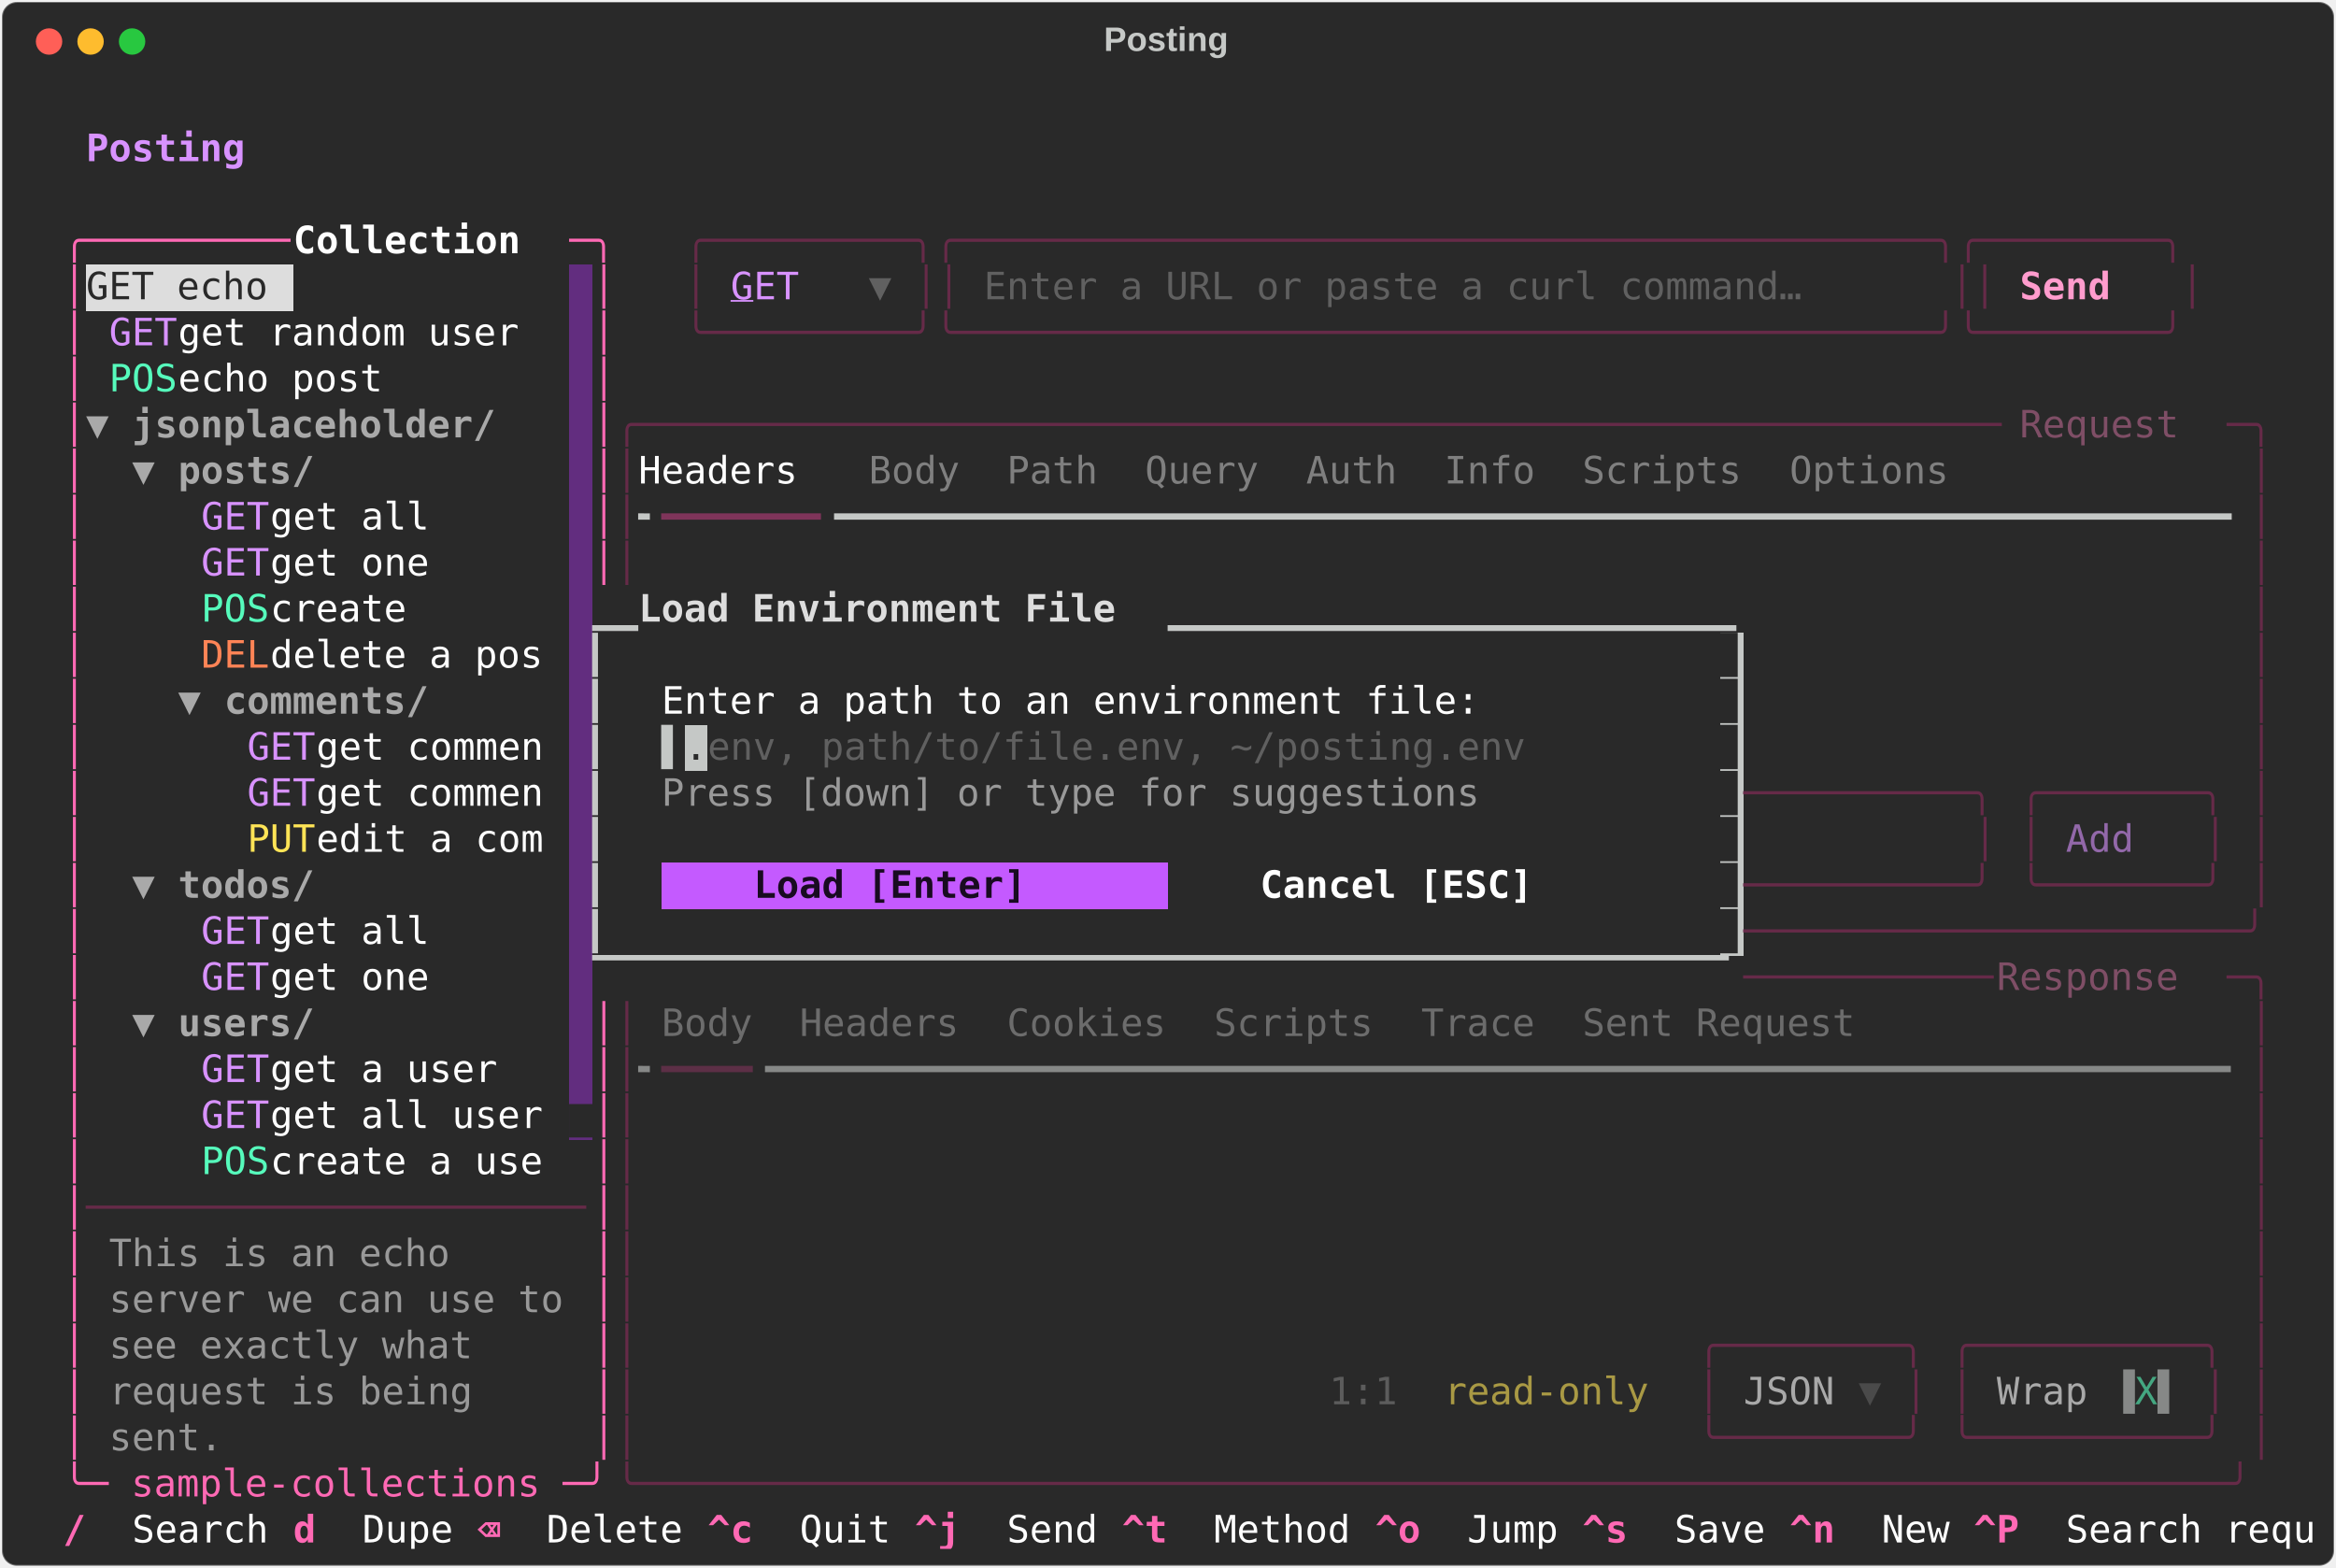
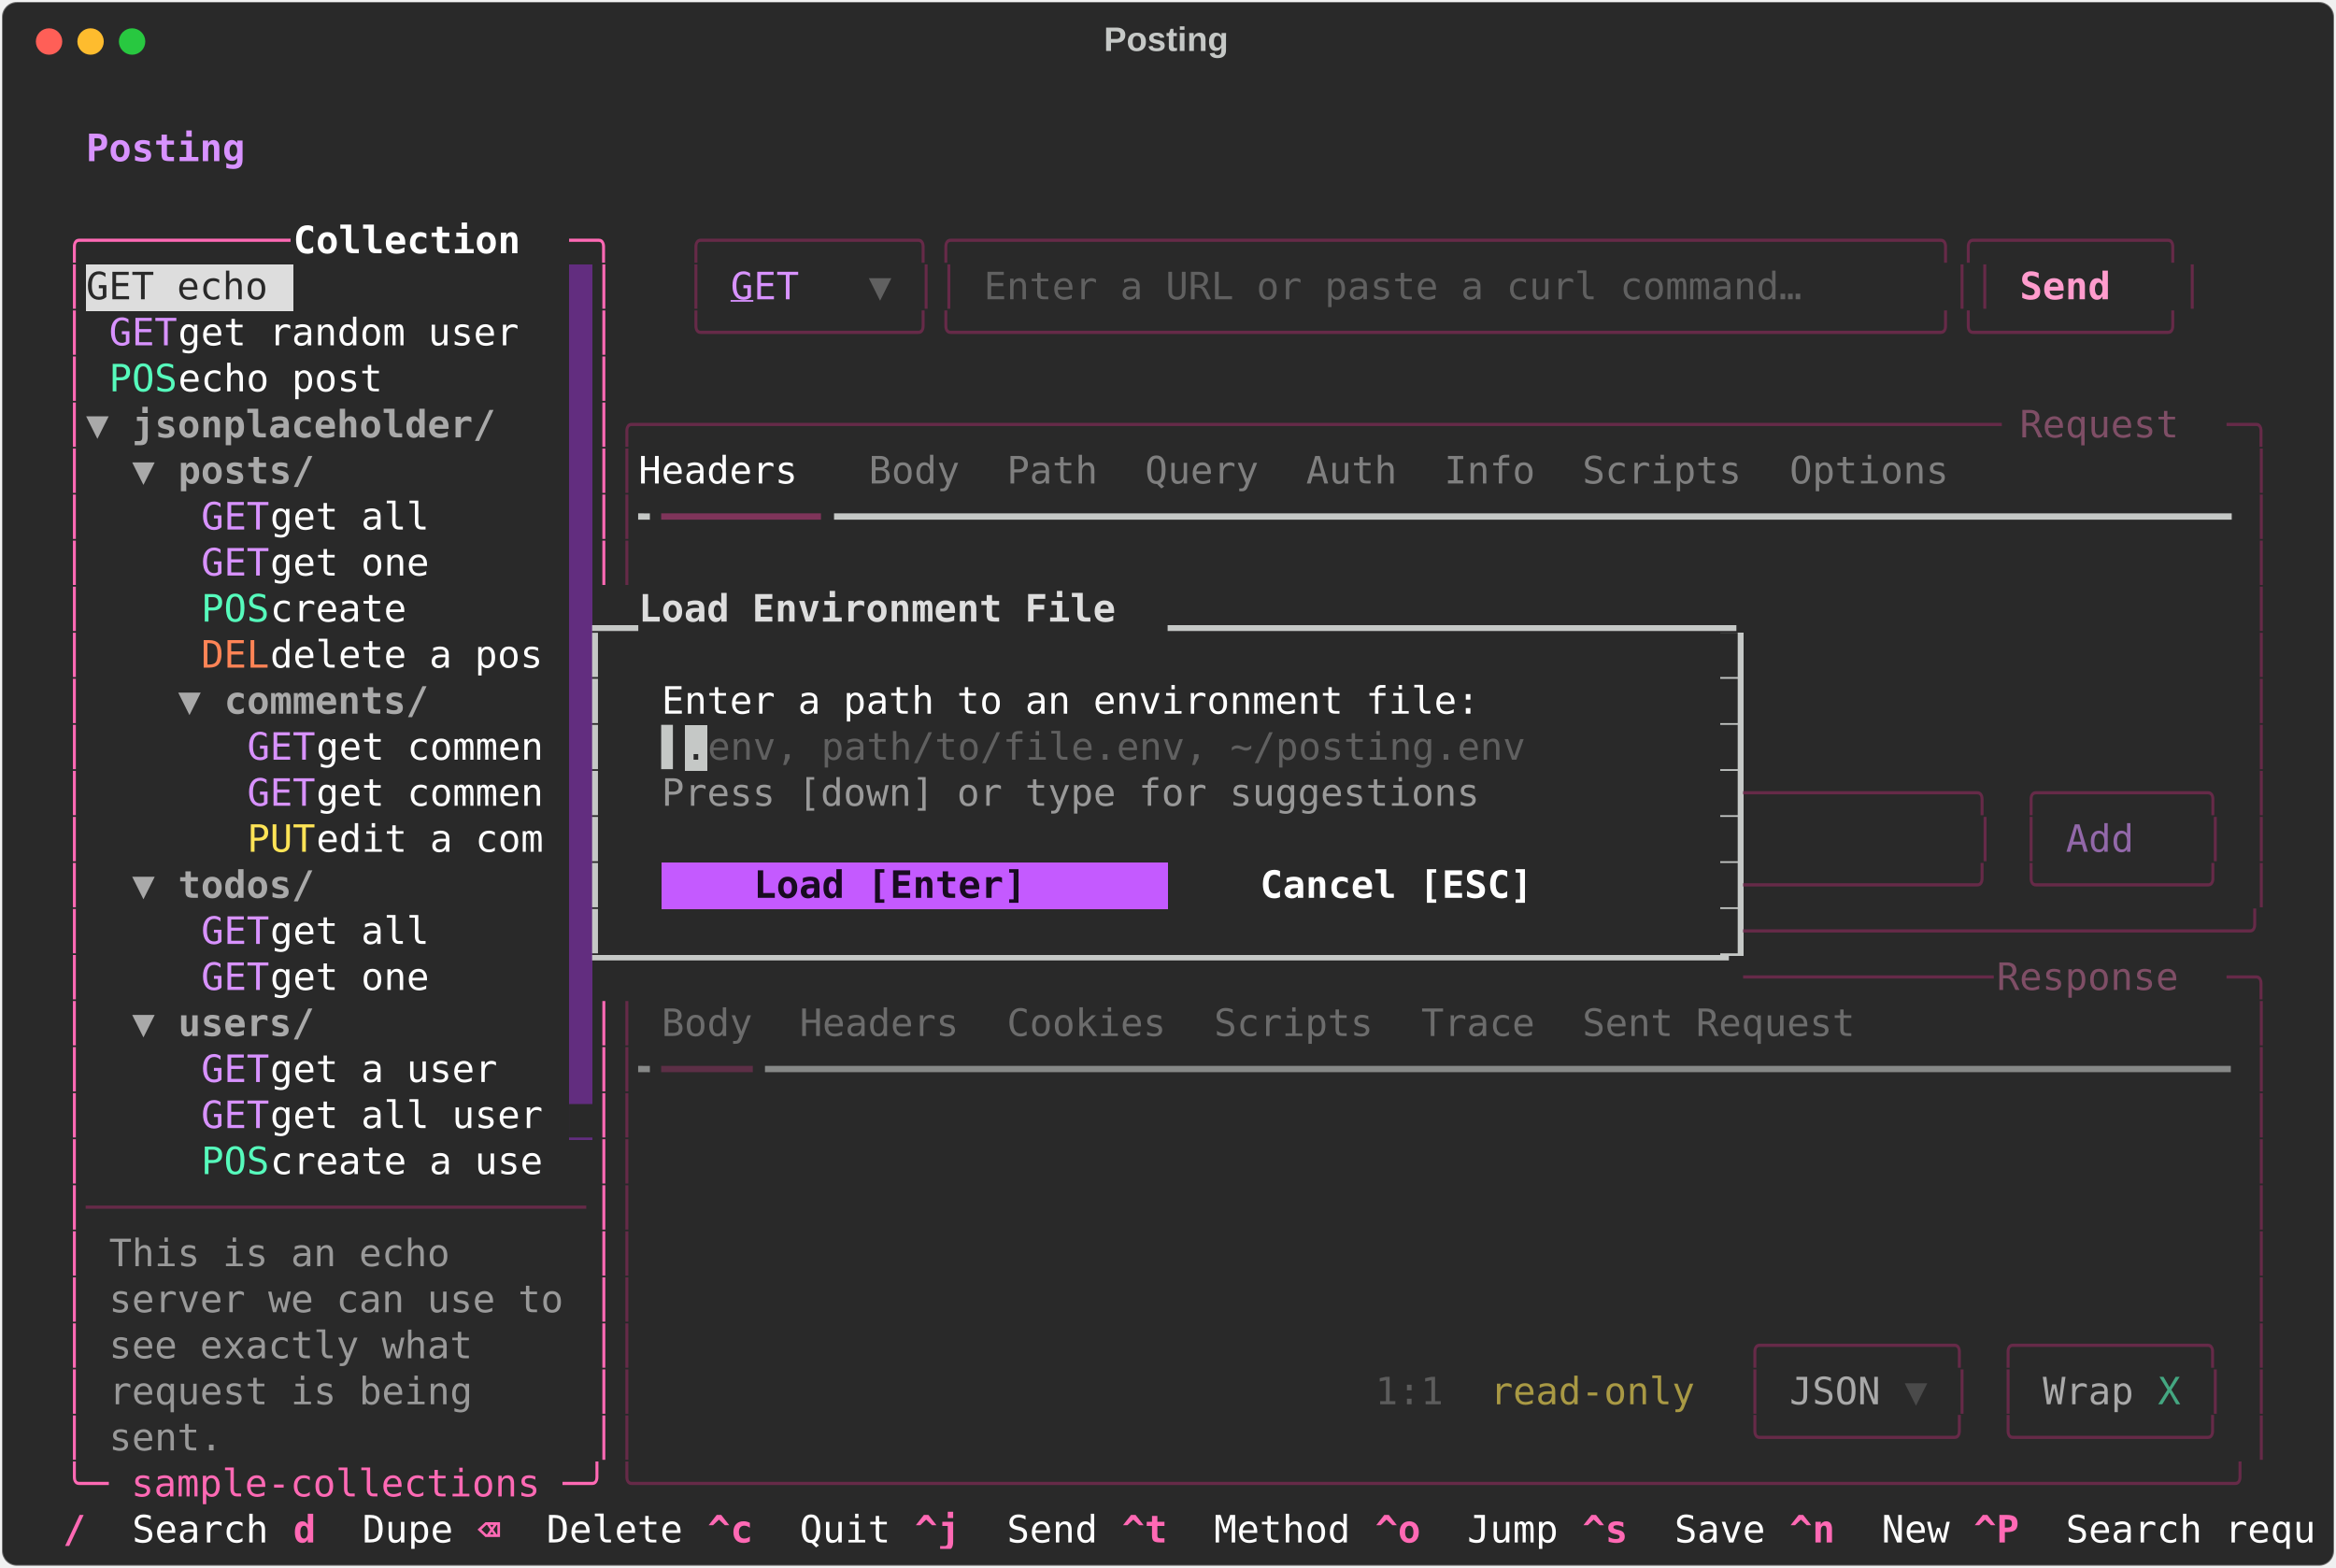
<svg xmlns="http://www.w3.org/2000/svg" class="rich-terminal" viewBox="0 0 1238 830.8">
  <style>

    @font-face {
        font-family: "Fira Code";
        src: local("FiraCode-Regular"),
                url("https://cdnjs.cloudflare.com/ajax/libs/firacode/6.2.0/woff2/FiraCode-Regular.woff2") format("woff2"),
                url("https://cdnjs.cloudflare.com/ajax/libs/firacode/6.2.0/woff/FiraCode-Regular.woff") format("woff");
        font-style: normal;
        font-weight: 400;
    }
    @font-face {
        font-family: "Fira Code";
        src: local("FiraCode-Bold"),
                url("https://cdnjs.cloudflare.com/ajax/libs/firacode/6.2.0/woff2/FiraCode-Bold.woff2") format("woff2"),
                url("https://cdnjs.cloudflare.com/ajax/libs/firacode/6.2.0/woff/FiraCode-Bold.woff") format("woff");
        font-style: bold;
        font-weight: 700;
    }

    .terminal-matrix {
        font-family: Fira Code, monospace;
        font-size: 20px;
        line-height: 24.4px;
        font-variant-east-asian: full-width;
    }

    .terminal-title {
        font-size: 18px;
        font-weight: bold;
        font-family: arial;
    }

    .terminal-r1 { fill: #ffffff }
.terminal-r2 { fill: #c5c8c6 }
.terminal-r3 { fill: #d892ff;font-weight: bold }
.terminal-r4 { fill: #ff69b4 }
.terminal-r5 { fill: #ffffff;font-weight: bold }
.terminal-r6 { fill: #662a48 }
.terminal-r7 { fill: #292929 }
.terminal-r8 { fill: #d892ff;text-decoration: underline; }
.terminal-r9 { fill: #d892ff }
.terminal-r10 { fill: #606060 }
.terminal-r11 { fill: #ff9ccd;font-weight: bold }
.terminal-r12 { fill: #56fbbc }
.terminal-r13 { fill: #999999 }
.terminal-r14 { fill: #a9a9a9 }
.terminal-r15 { fill: #a9a9a9;font-weight: bold }
.terminal-r16 { fill: #7f4e66 }
.terminal-r17 { fill: #7f7f7f }
.terminal-r18 { fill: #7f345a }
.terminal-r19 { fill: #dddddd;font-weight: bold }
.terminal-r20 { fill: #ff8456 }
.terminal-r21 { fill: #ffe456 }
.terminal-r22 { fill: #9268a9 }
.terminal-r23 { fill: #190b21;font-weight: bold }
.terminal-r24 { fill: #6c6c6c }
.terminal-r25 { fill: #868887 }
.terminal-r26 { fill: #5c2f46 }
.terminal-r27 { fill: #5c5c5c }
.terminal-r28 { fill: #a99944 }
.terminal-r29 { fill: #4a4a4a }
.terminal-r30 { fill: #44a781 }
.terminal-r31 { fill: #ff69b4;font-weight: bold }
    </style>
  <defs>
    <clipPath id="terminal-clip-terminal">
      <rect x="0" y="0" width="1219.0" height="779.8" />
    </clipPath>
    <clipPath id="terminal-line-0">
      <rect x="0" y="1.5" width="1220" height="24.65" />
    </clipPath>
    <clipPath id="terminal-line-1">
      <rect x="0" y="25.9" width="1220" height="24.65" />
    </clipPath>
    <clipPath id="terminal-line-2">
      <rect x="0" y="50.3" width="1220" height="24.65" />
    </clipPath>
    <clipPath id="terminal-line-3">
      <rect x="0" y="74.7" width="1220" height="24.65" />
    </clipPath>
    <clipPath id="terminal-line-4">
      <rect x="0" y="99.1" width="1220" height="24.65" />
    </clipPath>
    <clipPath id="terminal-line-5">
      <rect x="0" y="123.5" width="1220" height="24.65" />
    </clipPath>
    <clipPath id="terminal-line-6">
      <rect x="0" y="147.9" width="1220" height="24.65" />
    </clipPath>
    <clipPath id="terminal-line-7">
      <rect x="0" y="172.3" width="1220" height="24.65" />
    </clipPath>
    <clipPath id="terminal-line-8">
      <rect x="0" y="196.7" width="1220" height="24.65" />
    </clipPath>
    <clipPath id="terminal-line-9">
      <rect x="0" y="221.1" width="1220" height="24.65" />
    </clipPath>
    <clipPath id="terminal-line-10">
      <rect x="0" y="245.5" width="1220" height="24.65" />
    </clipPath>
    <clipPath id="terminal-line-11">
      <rect x="0" y="269.9" width="1220" height="24.65" />
    </clipPath>
    <clipPath id="terminal-line-12">
      <rect x="0" y="294.3" width="1220" height="24.65" />
    </clipPath>
    <clipPath id="terminal-line-13">
      <rect x="0" y="318.7" width="1220" height="24.65" />
    </clipPath>
    <clipPath id="terminal-line-14">
      <rect x="0" y="343.1" width="1220" height="24.65" />
    </clipPath>
    <clipPath id="terminal-line-15">
      <rect x="0" y="367.5" width="1220" height="24.65" />
    </clipPath>
    <clipPath id="terminal-line-16">
      <rect x="0" y="391.9" width="1220" height="24.65" />
    </clipPath>
    <clipPath id="terminal-line-17">
      <rect x="0" y="416.3" width="1220" height="24.65" />
    </clipPath>
    <clipPath id="terminal-line-18">
      <rect x="0" y="440.7" width="1220" height="24.65" />
    </clipPath>
    <clipPath id="terminal-line-19">
      <rect x="0" y="465.1" width="1220" height="24.65" />
    </clipPath>
    <clipPath id="terminal-line-20">
      <rect x="0" y="489.5" width="1220" height="24.65" />
    </clipPath>
    <clipPath id="terminal-line-21">
      <rect x="0" y="513.9" width="1220" height="24.65" />
    </clipPath>
    <clipPath id="terminal-line-22">
      <rect x="0" y="538.3" width="1220" height="24.65" />
    </clipPath>
    <clipPath id="terminal-line-23">
      <rect x="0" y="562.7" width="1220" height="24.65" />
    </clipPath>
    <clipPath id="terminal-line-24">
      <rect x="0" y="587.1" width="1220" height="24.65" />
    </clipPath>
    <clipPath id="terminal-line-25">
      <rect x="0" y="611.5" width="1220" height="24.65" />
    </clipPath>
    <clipPath id="terminal-line-26">
      <rect x="0" y="635.9" width="1220" height="24.65" />
    </clipPath>
    <clipPath id="terminal-line-27">
      <rect x="0" y="660.3" width="1220" height="24.65" />
    </clipPath>
    <clipPath id="terminal-line-28">
      <rect x="0" y="684.7" width="1220" height="24.65" />
    </clipPath>
    <clipPath id="terminal-line-29">
      <rect x="0" y="709.1" width="1220" height="24.65" />
    </clipPath>
    <clipPath id="terminal-line-30">
      <rect x="0" y="733.5" width="1220" height="24.65" />
    </clipPath>
  </defs>
  <rect fill="#292929" stroke="rgba(255,255,255,0.35)" stroke-width="1" x="1" y="1" width="1236" height="828.8" rx="8" />
  <text class="terminal-title" fill="#c5c8c6" text-anchor="middle" x="618" y="27">Posting</text>
  <g transform="translate(26,22)">
    <circle cx="0" cy="0" r="7" fill="#ff5f57" />
    <circle cx="22" cy="0" r="7" fill="#febc2e" />
    <circle cx="44" cy="0" r="7" fill="#28c840" />
  </g>
  <g transform="translate(9, 41)" clip-path="url(#terminal-clip-terminal)">
    <rect fill="#dddddd" x="36.6" y="99.1" width="109.8" height="24.65" shape-rendering="crispEdges" />
    <rect fill="#622d7f" x="292.8" y="99.1" width="12.2" height="24.65" shape-rendering="crispEdges" />
    <rect fill="#622d7f" x="292.8" y="123.5" width="12.2" height="24.65" shape-rendering="crispEdges" />
    <rect fill="#622d7f" x="292.8" y="147.9" width="12.2" height="24.65" shape-rendering="crispEdges" />
    <rect fill="#622d7f" x="292.8" y="172.3" width="12.2" height="24.65" shape-rendering="crispEdges" />
    <rect fill="#622d7f" x="292.8" y="196.7" width="12.2" height="24.65" shape-rendering="crispEdges" />
    <rect fill="#622d7f" x="292.8" y="221.1" width="12.2" height="24.65" shape-rendering="crispEdges" />
    <rect fill="#622d7f" x="292.8" y="245.5" width="12.2" height="24.65" shape-rendering="crispEdges" />
    <rect fill="#622d7f" x="292.8" y="269.9" width="12.2" height="24.65" shape-rendering="crispEdges" />
    <rect fill="#622d7f" x="292.8" y="294.3" width="12.2" height="24.65" shape-rendering="crispEdges" />
    <rect fill="#c5c8c6" x="902.8" y="294.3" width="12.2" height="24.65" shape-rendering="crispEdges" />
    <rect fill="#622d7f" x="292.8" y="318.7" width="12.2" height="24.65" shape-rendering="crispEdges" />
    <rect fill="#c5c8c6" x="902.8" y="318.7" width="12.2" height="24.65" shape-rendering="crispEdges" />
    <rect fill="#622d7f" x="292.8" y="343.1" width="12.2" height="24.65" shape-rendering="crispEdges" />
    <rect fill="#c5c8c6" x="353.8" y="343.1" width="12.2" height="24.65" shape-rendering="crispEdges" />
    <rect fill="#c5c8c6" x="902.8" y="343.1" width="12.2" height="24.65" shape-rendering="crispEdges" />
    <rect fill="#622d7f" x="292.8" y="367.5" width="12.2" height="24.65" shape-rendering="crispEdges" />
    <rect fill="#c5c8c6" x="902.8" y="367.5" width="12.2" height="24.65" shape-rendering="crispEdges" />
    <rect fill="#622d7f" x="292.8" y="391.9" width="12.2" height="24.65" shape-rendering="crispEdges" />
    <rect fill="#c5c8c6" x="902.8" y="391.9" width="12.2" height="24.65" shape-rendering="crispEdges" />
    <rect fill="#622d7f" x="292.8" y="416.3" width="12.2" height="24.65" shape-rendering="crispEdges" />
    <rect fill="#c45aff" x="341.6" y="416.3" width="48.8" height="24.65" shape-rendering="crispEdges" />
    <rect fill="#c45aff" x="390.4" y="416.3" width="170.8" height="24.65" shape-rendering="crispEdges" />
    <rect fill="#c45aff" x="561.2" y="416.3" width="48.8" height="24.65" shape-rendering="crispEdges" />
    <rect fill="#c5c8c6" x="902.8" y="416.3" width="12.2" height="24.65" shape-rendering="crispEdges" />
    <rect fill="#622d7f" x="292.8" y="440.7" width="12.2" height="24.65" shape-rendering="crispEdges" />
    <rect fill="#c5c8c6" x="902.8" y="440.7" width="12.2" height="24.65" shape-rendering="crispEdges" />
    <rect fill="#622d7f" x="292.8" y="465.1" width="12.2" height="24.65" shape-rendering="crispEdges" />
    <rect fill="#622d7f" x="292.8" y="489.5" width="12.2" height="24.65" shape-rendering="crispEdges" />
    <rect fill="#622d7f" x="292.8" y="513.9" width="12.2" height="24.65" shape-rendering="crispEdges" />
    <rect fill="#622d7f" x="292.8" y="538.3" width="12.2" height="24.65" shape-rendering="crispEdges" />
    <g class="terminal-matrix">
      <text class="terminal-r2" x="1220" y="20" textLength="12.2" clip-path="url(#terminal-line-0)">
</text>
      <text class="terminal-r3" x="36.6" y="44.4" textLength="85.4" clip-path="url(#terminal-line-1)">Posting</text>
      <text class="terminal-r2" x="1220" y="44.4" textLength="12.2" clip-path="url(#terminal-line-1)">
</text>
      <text class="terminal-r2" x="1220" y="68.8" textLength="12.2" clip-path="url(#terminal-line-2)">
</text>
      <text class="terminal-r4" x="24.4" y="93.2" textLength="122" clip-path="url(#terminal-line-3)">╭─────────</text>
      <text class="terminal-r5" x="146.4" y="93.2" textLength="146.4" clip-path="url(#terminal-line-3)"> Collection </text>
      <text class="terminal-r4" x="292.8" y="93.2" textLength="24.4" clip-path="url(#terminal-line-3)">─╮</text>
      <text class="terminal-r6" x="353.8" y="93.2" textLength="805.2" clip-path="url(#terminal-line-3)">╭─────────╮╭───────────────────────────────────────────╮╭────────╮</text>
      <text class="terminal-r2" x="1220" y="93.2" textLength="12.2" clip-path="url(#terminal-line-3)">
</text>
      <text class="terminal-r4" x="24.4" y="117.6" textLength="12.2" clip-path="url(#terminal-line-4)">│</text>
      <text class="terminal-r7" x="36.6" y="117.6" textLength="109.8" clip-path="url(#terminal-line-4)"> GET echo</text>
      <text class="terminal-r4" x="305" y="117.6" textLength="12.2" clip-path="url(#terminal-line-4)">│</text>
      <text class="terminal-r6" x="353.8" y="117.6" textLength="12.2" clip-path="url(#terminal-line-4)">│</text>
      <text class="terminal-r8" x="378.2" y="117.6" textLength="12.2" clip-path="url(#terminal-line-4)">G</text>
      <text class="terminal-r9" x="390.4" y="117.6" textLength="24.4" clip-path="url(#terminal-line-4)">ET</text>
      <text class="terminal-r10" x="451.4" y="117.6" textLength="12.2" clip-path="url(#terminal-line-4)">▼</text>
      <text class="terminal-r6" x="475.8" y="117.6" textLength="24.4" clip-path="url(#terminal-line-4)">││</text>
      <text class="terminal-r10" x="512.4" y="117.6" textLength="439.2" clip-path="url(#terminal-line-4)">Enter a URL or paste a curl command…</text>
      <text class="terminal-r6" x="1024.8" y="117.6" textLength="24.4" clip-path="url(#terminal-line-4)">││</text>
      <text class="terminal-r11" x="1061.4" y="117.6" textLength="73.2" clip-path="url(#terminal-line-4)"> Send </text>
      <text class="terminal-r6" x="1146.8" y="117.6" textLength="12.2" clip-path="url(#terminal-line-4)">│</text>
      <text class="terminal-r2" x="1220" y="117.6" textLength="12.2" clip-path="url(#terminal-line-4)">
</text>
      <text class="terminal-r4" x="24.4" y="142" textLength="12.2" clip-path="url(#terminal-line-5)">│</text>
      <text class="terminal-r9" x="48.8" y="142" textLength="36.6" clip-path="url(#terminal-line-5)">GET</text>
      <text class="terminal-r1" x="85.4" y="142" textLength="207.4" clip-path="url(#terminal-line-5)"> get random user </text>
      <text class="terminal-r4" x="305" y="142" textLength="12.2" clip-path="url(#terminal-line-5)">│</text>
      <text class="terminal-r6" x="353.8" y="142" textLength="805.2" clip-path="url(#terminal-line-5)">╰─────────╯╰───────────────────────────────────────────╯╰────────╯</text>
      <text class="terminal-r2" x="1220" y="142" textLength="12.2" clip-path="url(#terminal-line-5)">
</text>
      <text class="terminal-r4" x="24.4" y="166.4" textLength="12.2" clip-path="url(#terminal-line-6)">│</text>
      <text class="terminal-r12" x="48.8" y="166.4" textLength="36.6" clip-path="url(#terminal-line-6)">POS</text>
      <text class="terminal-r1" x="85.4" y="166.4" textLength="207.4" clip-path="url(#terminal-line-6)"> echo post       </text>
      <text class="terminal-r4" x="305" y="166.4" textLength="12.2" clip-path="url(#terminal-line-6)">│</text>
      <text class="terminal-r2" x="1220" y="166.4" textLength="12.2" clip-path="url(#terminal-line-6)">
</text>
      <text class="terminal-r4" x="24.4" y="190.8" textLength="12.2" clip-path="url(#terminal-line-7)">│</text>
      <text class="terminal-r14" x="36.6" y="190.8" textLength="24.4" clip-path="url(#terminal-line-7)">▼ </text>
      <text class="terminal-r15" x="61" y="190.8" textLength="195.2" clip-path="url(#terminal-line-7)">jsonplaceholder/</text>
      <text class="terminal-r4" x="305" y="190.8" textLength="12.2" clip-path="url(#terminal-line-7)">│</text>
      <text class="terminal-r6" x="317.2" y="190.8" textLength="744.2" clip-path="url(#terminal-line-7)">╭────────────────────────────────────────────────────────────</text>
      <text class="terminal-r16" x="1061.4" y="190.8" textLength="109.8" clip-path="url(#terminal-line-7)"> Request </text>
      <text class="terminal-r6" x="1171.2" y="190.8" textLength="24.4" clip-path="url(#terminal-line-7)">─╮</text>
      <text class="terminal-r2" x="1220" y="190.8" textLength="12.2" clip-path="url(#terminal-line-7)">
</text>
      <text class="terminal-r4" x="24.4" y="215.2" textLength="12.2" clip-path="url(#terminal-line-8)">│</text>
      <text class="terminal-r14" x="61" y="215.2" textLength="24.4" clip-path="url(#terminal-line-8)">▼ </text>
      <text class="terminal-r15" x="85.4" y="215.2" textLength="73.2" clip-path="url(#terminal-line-8)">posts/</text>
      <text class="terminal-r4" x="305" y="215.2" textLength="12.2" clip-path="url(#terminal-line-8)">│</text>
      <text class="terminal-r6" x="317.2" y="215.2" textLength="12.2" clip-path="url(#terminal-line-8)">│</text>
      <text class="terminal-r1" x="329.4" y="215.2" textLength="122" clip-path="url(#terminal-line-8)"> Headers  </text>
      <text class="terminal-r17" x="451.4" y="215.2" textLength="48.8" clip-path="url(#terminal-line-8)">Body</text>
      <text class="terminal-r17" x="524.6" y="215.2" textLength="48.8" clip-path="url(#terminal-line-8)">Path</text>
      <text class="terminal-r17" x="597.8" y="215.2" textLength="61" clip-path="url(#terminal-line-8)">Query</text>
      <text class="terminal-r17" x="683.2" y="215.2" textLength="48.8" clip-path="url(#terminal-line-8)">Auth</text>
      <text class="terminal-r17" x="756.4" y="215.2" textLength="48.8" clip-path="url(#terminal-line-8)">Info</text>
      <text class="terminal-r17" x="829.6" y="215.2" textLength="85.4" clip-path="url(#terminal-line-8)">Scripts</text>
      <text class="terminal-r17" x="939.4" y="215.2" textLength="85.4" clip-path="url(#terminal-line-8)">Options</text>
      <text class="terminal-r6" x="1183.4" y="215.2" textLength="12.2" clip-path="url(#terminal-line-8)">│</text>
      <text class="terminal-r2" x="1220" y="215.2" textLength="12.2" clip-path="url(#terminal-line-8)">
</text>
      <text class="terminal-r4" x="24.4" y="239.6" textLength="12.2" clip-path="url(#terminal-line-9)">│</text>
      <text class="terminal-r9" x="97.6" y="239.6" textLength="36.6" clip-path="url(#terminal-line-9)">GET</text>
      <text class="terminal-r1" x="134.2" y="239.6" textLength="158.6" clip-path="url(#terminal-line-9)"> get all     </text>
      <text class="terminal-r4" x="305" y="239.6" textLength="12.2" clip-path="url(#terminal-line-9)">│</text>
      <text class="terminal-r6" x="317.2" y="239.6" textLength="12.2" clip-path="url(#terminal-line-9)">│</text>
      <text class="terminal-r2" x="329.4" y="239.6" textLength="12.2" clip-path="url(#terminal-line-9)">╸</text>
      <text class="terminal-r18" x="341.6" y="239.6" textLength="85.4" clip-path="url(#terminal-line-9)">━━━━━━━</text>
      <text class="terminal-r2" x="427" y="239.6" textLength="756.4" clip-path="url(#terminal-line-9)">╺━━━━━━━━━━━━━━━━━━━━━━━━━━━━━━━━━━━━━━━━━━━━━━━━━━━━━━━━━━━━━</text>
      <text class="terminal-r6" x="1183.4" y="239.6" textLength="12.2" clip-path="url(#terminal-line-9)">│</text>
      <text class="terminal-r2" x="1220" y="239.6" textLength="12.2" clip-path="url(#terminal-line-9)">
</text>
      <text class="terminal-r4" x="24.4" y="264" textLength="12.2" clip-path="url(#terminal-line-10)">│</text>
      <text class="terminal-r9" x="97.6" y="264" textLength="36.6" clip-path="url(#terminal-line-10)">GET</text>
      <text class="terminal-r1" x="134.2" y="264" textLength="158.6" clip-path="url(#terminal-line-10)"> get one     </text>
      <text class="terminal-r4" x="305" y="264" textLength="12.2" clip-path="url(#terminal-line-10)">│</text>
      <text class="terminal-r6" x="317.2" y="264" textLength="12.2" clip-path="url(#terminal-line-10)">│</text>
      <text class="terminal-r6" x="1183.4" y="264" textLength="12.2" clip-path="url(#terminal-line-10)">│</text>
      <text class="terminal-r2" x="1220" y="264" textLength="12.2" clip-path="url(#terminal-line-10)">
</text>
      <text class="terminal-r4" x="24.4" y="288.4" textLength="12.2" clip-path="url(#terminal-line-11)">│</text>
      <text class="terminal-r12" x="97.6" y="288.4" textLength="36.6" clip-path="url(#terminal-line-11)">POS</text>
      <text class="terminal-r1" x="134.2" y="288.4" textLength="158.6" clip-path="url(#terminal-line-11)"> create      </text>
      <text class="terminal-r2" x="305" y="288.4" textLength="24.4" clip-path="url(#terminal-line-11)">▁▁</text>
      <text class="terminal-r19" x="329.4" y="288.4" textLength="280.6" clip-path="url(#terminal-line-11)"> Load Environment File </text>
      <text class="terminal-r2" x="610" y="288.4" textLength="305" clip-path="url(#terminal-line-11)">▁▁▁▁▁▁▁▁▁▁▁▁▁▁▁▁▁▁▁▁▁▁▁▁▁</text>
      <text class="terminal-r6" x="1183.4" y="288.4" textLength="12.2" clip-path="url(#terminal-line-11)">│</text>
      <text class="terminal-r2" x="1220" y="288.4" textLength="12.2" clip-path="url(#terminal-line-11)">
</text>
      <text class="terminal-r4" x="24.4" y="312.8" textLength="12.2" clip-path="url(#terminal-line-12)">│</text>
      <text class="terminal-r20" x="97.6" y="312.8" textLength="36.6" clip-path="url(#terminal-line-12)">DEL</text>
      <text class="terminal-r1" x="134.2" y="312.8" textLength="158.6" clip-path="url(#terminal-line-12)"> delete a pos</text>
      <text class="terminal-r2" x="305" y="312.8" textLength="12.2" clip-path="url(#terminal-line-12)">▎</text>
      <text class="terminal-r7" x="902.8" y="312.8" textLength="12.2" clip-path="url(#terminal-line-12)">▊</text>
      <text class="terminal-r6" x="1183.4" y="312.8" textLength="12.2" clip-path="url(#terminal-line-12)">│</text>
      <text class="terminal-r2" x="1220" y="312.8" textLength="12.2" clip-path="url(#terminal-line-12)">
</text>
      <text class="terminal-r4" x="24.4" y="337.2" textLength="12.2" clip-path="url(#terminal-line-13)">│</text>
      <text class="terminal-r14" x="85.4" y="337.2" textLength="24.4" clip-path="url(#terminal-line-13)">▼ </text>
      <text class="terminal-r15" x="109.8" y="337.2" textLength="109.8" clip-path="url(#terminal-line-13)">comments/</text>
      <text class="terminal-r2" x="305" y="337.2" textLength="12.2" clip-path="url(#terminal-line-13)">▎</text>
      <text class="terminal-r1" x="341.6" y="337.2" textLength="439.2" clip-path="url(#terminal-line-13)">Enter a path to an environment file:</text>
      <text class="terminal-r7" x="902.8" y="337.2" textLength="12.2" clip-path="url(#terminal-line-13)">▊</text>
      <text class="terminal-r6" x="1183.4" y="337.2" textLength="12.2" clip-path="url(#terminal-line-13)">│</text>
      <text class="terminal-r2" x="1220" y="337.2" textLength="12.2" clip-path="url(#terminal-line-13)">
</text>
      <text class="terminal-r4" x="24.4" y="361.6" textLength="12.2" clip-path="url(#terminal-line-14)">│</text>
      <text class="terminal-r9" x="122" y="361.6" textLength="36.6" clip-path="url(#terminal-line-14)">GET</text>
      <text class="terminal-r1" x="158.6" y="361.6" textLength="134.2" clip-path="url(#terminal-line-14)"> get commen</text>
      <text class="terminal-r2" x="305" y="361.6" textLength="12.2" clip-path="url(#terminal-line-14)">▎</text>
      <text class="terminal-r2" x="341.6" y="361.6" textLength="12.2" clip-path="url(#terminal-line-14)">▌</text>
      <text class="terminal-r7" x="353.8" y="361.6" textLength="12.2" clip-path="url(#terminal-line-14)">.</text>
      <text class="terminal-r10" x="366" y="361.6" textLength="439.2" clip-path="url(#terminal-line-14)">env, path/to/file.env, ~/posting.env</text>
      <text class="terminal-r7" x="902.8" y="361.6" textLength="12.2" clip-path="url(#terminal-line-14)">▊</text>
      <text class="terminal-r6" x="1183.4" y="361.6" textLength="12.2" clip-path="url(#terminal-line-14)">│</text>
      <text class="terminal-r2" x="1220" y="361.6" textLength="12.2" clip-path="url(#terminal-line-14)">
</text>
      <text class="terminal-r4" x="24.4" y="386" textLength="12.2" clip-path="url(#terminal-line-15)">│</text>
      <text class="terminal-r9" x="122" y="386" textLength="36.6" clip-path="url(#terminal-line-15)">GET</text>
      <text class="terminal-r1" x="158.6" y="386" textLength="134.2" clip-path="url(#terminal-line-15)"> get commen</text>
      <text class="terminal-r2" x="305" y="386" textLength="12.2" clip-path="url(#terminal-line-15)">▎</text>
      <text class="terminal-r13" x="341.6" y="386" textLength="439.2" clip-path="url(#terminal-line-15)">Press [down] or type for suggestions</text>
      <text class="terminal-r7" x="902.8" y="386" textLength="12.2" clip-path="url(#terminal-line-15)">▊</text>
      <text class="terminal-r6" x="915" y="386" textLength="134.2" clip-path="url(#terminal-line-15)">──────────╮</text>
      <text class="terminal-r6" x="1061.4" y="386" textLength="109.8" clip-path="url(#terminal-line-15)">╭───────╮</text>
      <text class="terminal-r6" x="1183.4" y="386" textLength="12.2" clip-path="url(#terminal-line-15)">│</text>
      <text class="terminal-r2" x="1220" y="386" textLength="12.2" clip-path="url(#terminal-line-15)">
</text>
      <text class="terminal-r4" x="24.4" y="410.4" textLength="12.2" clip-path="url(#terminal-line-16)">│</text>
      <text class="terminal-r21" x="122" y="410.4" textLength="36.6" clip-path="url(#terminal-line-16)">PUT</text>
      <text class="terminal-r1" x="158.6" y="410.4" textLength="134.2" clip-path="url(#terminal-line-16)"> edit a com</text>
      <text class="terminal-r2" x="305" y="410.4" textLength="12.2" clip-path="url(#terminal-line-16)">▎</text>
      <text class="terminal-r7" x="902.8" y="410.4" textLength="12.2" clip-path="url(#terminal-line-16)">▊</text>
      <text class="terminal-r6" x="1037" y="410.4" textLength="12.2" clip-path="url(#terminal-line-16)">│</text>
      <text class="terminal-r6" x="1061.4" y="410.4" textLength="12.2" clip-path="url(#terminal-line-16)">│</text>
      <text class="terminal-r22" x="1085.8" y="410.4" textLength="61" clip-path="url(#terminal-line-16)"> Add </text>
      <text class="terminal-r6" x="1159" y="410.4" textLength="12.2" clip-path="url(#terminal-line-16)">│</text>
      <text class="terminal-r6" x="1183.4" y="410.4" textLength="12.2" clip-path="url(#terminal-line-16)">│</text>
      <text class="terminal-r2" x="1220" y="410.4" textLength="12.2" clip-path="url(#terminal-line-16)">
</text>
      <text class="terminal-r4" x="24.4" y="434.8" textLength="12.2" clip-path="url(#terminal-line-17)">│</text>
      <text class="terminal-r14" x="61" y="434.8" textLength="24.4" clip-path="url(#terminal-line-17)">▼ </text>
      <text class="terminal-r15" x="85.4" y="434.8" textLength="73.2" clip-path="url(#terminal-line-17)">todos/</text>
      <text class="terminal-r2" x="305" y="434.8" textLength="12.2" clip-path="url(#terminal-line-17)">▎</text>
      <text class="terminal-r23" x="390.4" y="434.8" textLength="170.8" clip-path="url(#terminal-line-17)"> Load [Enter] </text>
      <text class="terminal-r5" x="658.8" y="434.8" textLength="170.8" clip-path="url(#terminal-line-17)"> Cancel [ESC] </text>
      <text class="terminal-r7" x="902.8" y="434.8" textLength="12.2" clip-path="url(#terminal-line-17)">▊</text>
      <text class="terminal-r6" x="915" y="434.8" textLength="134.2" clip-path="url(#terminal-line-17)">──────────╯</text>
      <text class="terminal-r6" x="1061.4" y="434.8" textLength="109.8" clip-path="url(#terminal-line-17)">╰───────╯</text>
      <text class="terminal-r6" x="1183.4" y="434.8" textLength="12.2" clip-path="url(#terminal-line-17)">│</text>
      <text class="terminal-r2" x="1220" y="434.8" textLength="12.2" clip-path="url(#terminal-line-17)">
</text>
      <text class="terminal-r4" x="24.4" y="459.2" textLength="12.2" clip-path="url(#terminal-line-18)">│</text>
      <text class="terminal-r9" x="97.6" y="459.2" textLength="36.6" clip-path="url(#terminal-line-18)">GET</text>
      <text class="terminal-r1" x="134.2" y="459.2" textLength="158.6" clip-path="url(#terminal-line-18)"> get all     </text>
      <text class="terminal-r2" x="305" y="459.2" textLength="12.2" clip-path="url(#terminal-line-18)">▎</text>
      <text class="terminal-r7" x="902.8" y="459.2" textLength="12.2" clip-path="url(#terminal-line-18)">▊</text>
      <text class="terminal-r6" x="915" y="459.2" textLength="280.6" clip-path="url(#terminal-line-18)">──────────────────────╯</text>
      <text class="terminal-r2" x="1220" y="459.2" textLength="12.2" clip-path="url(#terminal-line-18)">
</text>
      <text class="terminal-r4" x="24.4" y="483.6" textLength="12.2" clip-path="url(#terminal-line-19)">│</text>
      <text class="terminal-r9" x="97.6" y="483.6" textLength="36.6" clip-path="url(#terminal-line-19)">GET</text>
      <text class="terminal-r1" x="134.2" y="483.6" textLength="158.6" clip-path="url(#terminal-line-19)"> get one     </text>
      <text class="terminal-r2" x="305" y="483.6" textLength="610" clip-path="url(#terminal-line-19)">▔▔▔▔▔▔▔▔▔▔▔▔▔▔▔▔▔▔▔▔▔▔▔▔▔▔▔▔▔▔▔▔▔▔▔▔▔▔▔▔▔▔▔▔▔▔▔▔▔▔</text>
      <text class="terminal-r6" x="915" y="483.6" textLength="134.2" clip-path="url(#terminal-line-19)">───────────</text>
      <text class="terminal-r16" x="1049.2" y="483.6" textLength="122" clip-path="url(#terminal-line-19)"> Response </text>
      <text class="terminal-r6" x="1171.2" y="483.6" textLength="24.4" clip-path="url(#terminal-line-19)">─╮</text>
      <text class="terminal-r2" x="1220" y="483.6" textLength="12.2" clip-path="url(#terminal-line-19)">
</text>
      <text class="terminal-r4" x="24.4" y="508" textLength="12.2" clip-path="url(#terminal-line-20)">│</text>
      <text class="terminal-r14" x="61" y="508" textLength="24.4" clip-path="url(#terminal-line-20)">▼ </text>
      <text class="terminal-r15" x="85.4" y="508" textLength="73.2" clip-path="url(#terminal-line-20)">users/</text>
      <text class="terminal-r4" x="305" y="508" textLength="12.2" clip-path="url(#terminal-line-20)">│</text>
      <text class="terminal-r6" x="317.2" y="508" textLength="12.2" clip-path="url(#terminal-line-20)">│</text>
      <text class="terminal-r24" x="341.6" y="508" textLength="48.8" clip-path="url(#terminal-line-20)">Body</text>
      <text class="terminal-r24" x="414.8" y="508" textLength="85.4" clip-path="url(#terminal-line-20)">Headers</text>
      <text class="terminal-r24" x="524.6" y="508" textLength="85.4" clip-path="url(#terminal-line-20)">Cookies</text>
      <text class="terminal-r24" x="634.4" y="508" textLength="85.4" clip-path="url(#terminal-line-20)">Scripts</text>
      <text class="terminal-r24" x="744.2" y="508" textLength="61" clip-path="url(#terminal-line-20)">Trace</text>
      <text class="terminal-r24" x="829.6" y="508" textLength="146.4" clip-path="url(#terminal-line-20)">Sent Request</text>
      <text class="terminal-r6" x="1183.4" y="508" textLength="12.2" clip-path="url(#terminal-line-20)">│</text>
      <text class="terminal-r2" x="1220" y="508" textLength="12.2" clip-path="url(#terminal-line-20)">
</text>
      <text class="terminal-r4" x="24.4" y="532.4" textLength="12.2" clip-path="url(#terminal-line-21)">│</text>
      <text class="terminal-r9" x="97.6" y="532.4" textLength="36.6" clip-path="url(#terminal-line-21)">GET</text>
      <text class="terminal-r1" x="134.2" y="532.4" textLength="158.6" clip-path="url(#terminal-line-21)"> get a user  </text>
      <text class="terminal-r4" x="305" y="532.4" textLength="12.2" clip-path="url(#terminal-line-21)">│</text>
      <text class="terminal-r6" x="317.2" y="532.4" textLength="12.2" clip-path="url(#terminal-line-21)">│</text>
      <text class="terminal-r25" x="329.4" y="532.4" textLength="12.2" clip-path="url(#terminal-line-21)">╸</text>
      <text class="terminal-r26" x="341.6" y="532.4" textLength="48.8" clip-path="url(#terminal-line-21)">━━━━</text>
      <text class="terminal-r25" x="390.4" y="532.4" textLength="793" clip-path="url(#terminal-line-21)">╺━━━━━━━━━━━━━━━━━━━━━━━━━━━━━━━━━━━━━━━━━━━━━━━━━━━━━━━━━━━━━━━━</text>
      <text class="terminal-r6" x="1183.4" y="532.4" textLength="12.2" clip-path="url(#terminal-line-21)">│</text>
      <text class="terminal-r2" x="1220" y="532.4" textLength="12.2" clip-path="url(#terminal-line-21)">
</text>
      <text class="terminal-r4" x="24.4" y="556.8" textLength="12.2" clip-path="url(#terminal-line-22)">│</text>
      <text class="terminal-r9" x="97.6" y="556.8" textLength="36.6" clip-path="url(#terminal-line-22)">GET</text>
      <text class="terminal-r1" x="134.2" y="556.8" textLength="158.6" clip-path="url(#terminal-line-22)"> get all user</text>
      <text class="terminal-r7" x="292.8" y="556.8" textLength="12.2" clip-path="url(#terminal-line-22)">▆</text>
      <text class="terminal-r4" x="305" y="556.8" textLength="12.2" clip-path="url(#terminal-line-22)">│</text>
      <text class="terminal-r6" x="317.2" y="556.8" textLength="12.2" clip-path="url(#terminal-line-22)">│</text>
      <text class="terminal-r6" x="1183.4" y="556.8" textLength="12.2" clip-path="url(#terminal-line-22)">│</text>
      <text class="terminal-r2" x="1220" y="556.8" textLength="12.2" clip-path="url(#terminal-line-22)">
</text>
      <text class="terminal-r4" x="24.4" y="581.2" textLength="12.2" clip-path="url(#terminal-line-23)">│</text>
      <text class="terminal-r12" x="97.6" y="581.2" textLength="36.6" clip-path="url(#terminal-line-23)">POS</text>
      <text class="terminal-r1" x="134.2" y="581.2" textLength="170.8" clip-path="url(#terminal-line-23)"> create a use </text>
      <text class="terminal-r4" x="305" y="581.2" textLength="12.2" clip-path="url(#terminal-line-23)">│</text>
      <text class="terminal-r6" x="317.2" y="581.2" textLength="12.2" clip-path="url(#terminal-line-23)">│</text>
      <text class="terminal-r6" x="1183.4" y="581.2" textLength="12.2" clip-path="url(#terminal-line-23)">│</text>
      <text class="terminal-r2" x="1220" y="581.2" textLength="12.2" clip-path="url(#terminal-line-23)">
</text>
      <text class="terminal-r4" x="24.4" y="605.6" textLength="12.2" clip-path="url(#terminal-line-24)">│</text>
      <text class="terminal-r6" x="36.6" y="605.6" textLength="268.4" clip-path="url(#terminal-line-24)">──────────────────────</text>
      <text class="terminal-r4" x="305" y="605.6" textLength="12.2" clip-path="url(#terminal-line-24)">│</text>
      <text class="terminal-r6" x="317.2" y="605.6" textLength="12.2" clip-path="url(#terminal-line-24)">│</text>
      <text class="terminal-r6" x="1183.4" y="605.6" textLength="12.2" clip-path="url(#terminal-line-24)">│</text>
      <text class="terminal-r2" x="1220" y="605.6" textLength="12.2" clip-path="url(#terminal-line-24)">
</text>
      <text class="terminal-r4" x="24.4" y="630" textLength="12.2" clip-path="url(#terminal-line-25)">│</text>
      <text class="terminal-r13" x="48.8" y="630" textLength="183" clip-path="url(#terminal-line-25)">This is an echo</text>
      <text class="terminal-r4" x="305" y="630" textLength="12.2" clip-path="url(#terminal-line-25)">│</text>
      <text class="terminal-r6" x="317.2" y="630" textLength="12.2" clip-path="url(#terminal-line-25)">│</text>
      <text class="terminal-r6" x="1183.4" y="630" textLength="12.2" clip-path="url(#terminal-line-25)">│</text>
      <text class="terminal-r2" x="1220" y="630" textLength="12.2" clip-path="url(#terminal-line-25)">
</text>
      <text class="terminal-r4" x="24.4" y="654.4" textLength="12.2" clip-path="url(#terminal-line-26)">│</text>
      <text class="terminal-r13" x="48.8" y="654.4" textLength="244" clip-path="url(#terminal-line-26)">server we can use to</text>
      <text class="terminal-r4" x="305" y="654.4" textLength="12.2" clip-path="url(#terminal-line-26)">│</text>
      <text class="terminal-r6" x="317.2" y="654.4" textLength="12.2" clip-path="url(#terminal-line-26)">│</text>
      <text class="terminal-r6" x="1183.4" y="654.4" textLength="12.2" clip-path="url(#terminal-line-26)">│</text>
      <text class="terminal-r2" x="1220" y="654.4" textLength="12.2" clip-path="url(#terminal-line-26)">
</text>
      <text class="terminal-r4" x="24.4" y="678.8" textLength="12.2" clip-path="url(#terminal-line-27)">│</text>
      <text class="terminal-r13" x="48.8" y="678.8" textLength="195.2" clip-path="url(#terminal-line-27)">see exactly what</text>
      <text class="terminal-r4" x="305" y="678.8" textLength="12.2" clip-path="url(#terminal-line-27)">│</text>
      <text class="terminal-r6" x="317.2" y="678.8" textLength="12.2" clip-path="url(#terminal-line-27)">│</text>
-       <text class="terminal-r6" x="890.6" y="678.8" textLength="122" clip-path="url(#terminal-line-27)">╭────────╮</text>
-       <text class="terminal-r6" x="1024.8" y="678.8" textLength="146.4" clip-path="url(#terminal-line-27)">╭──────────╮</text>
+       <text class="terminal-r6" x="915" y="678.8" textLength="122" clip-path="url(#terminal-line-27)">╭────────╮</text>
+       <text class="terminal-r6" x="1049.2" y="678.8" textLength="122" clip-path="url(#terminal-line-27)">╭────────╮</text>
      <text class="terminal-r6" x="1183.4" y="678.8" textLength="12.2" clip-path="url(#terminal-line-27)">│</text>
      <text class="terminal-r2" x="1220" y="678.8" textLength="12.2" clip-path="url(#terminal-line-27)">
</text>
      <text class="terminal-r4" x="24.4" y="703.2" textLength="12.2" clip-path="url(#terminal-line-28)">│</text>
      <text class="terminal-r13" x="48.8" y="703.2" textLength="195.2" clip-path="url(#terminal-line-28)">request is being</text>
      <text class="terminal-r4" x="305" y="703.2" textLength="12.2" clip-path="url(#terminal-line-28)">│</text>
      <text class="terminal-r6" x="317.2" y="703.2" textLength="12.2" clip-path="url(#terminal-line-28)">│</text>
-       <text class="terminal-r27" x="695.4" y="703.2" textLength="36.6" clip-path="url(#terminal-line-28)">1:1</text>
-       <text class="terminal-r28" x="756.4" y="703.2" textLength="109.8" clip-path="url(#terminal-line-28)">read-only</text>
-       <text class="terminal-r6" x="890.6" y="703.2" textLength="12.2" clip-path="url(#terminal-line-28)">│</text>
-       <text class="terminal-r14" x="915" y="703.2" textLength="48.8" clip-path="url(#terminal-line-28)">JSON</text>
-       <text class="terminal-r29" x="976" y="703.2" textLength="12.2" clip-path="url(#terminal-line-28)">▼</text>
-       <text class="terminal-r6" x="1000.4" y="703.2" textLength="12.2" clip-path="url(#terminal-line-28)">│</text>
+       <text class="terminal-r27" x="719.8" y="703.2" textLength="36.6" clip-path="url(#terminal-line-28)">1:1</text>
+       <text class="terminal-r28" x="780.8" y="703.2" textLength="109.8" clip-path="url(#terminal-line-28)">read-only</text>
+       <text class="terminal-r6" x="915" y="703.2" textLength="12.2" clip-path="url(#terminal-line-28)">│</text>
+       <text class="terminal-r14" x="939.4" y="703.2" textLength="48.8" clip-path="url(#terminal-line-28)">JSON</text>
+       <text class="terminal-r29" x="1000.4" y="703.2" textLength="12.2" clip-path="url(#terminal-line-28)">▼</text>
      <text class="terminal-r6" x="1024.8" y="703.2" textLength="12.2" clip-path="url(#terminal-line-28)">│</text>
-       <text class="terminal-r14" x="1049.2" y="703.2" textLength="61" clip-path="url(#terminal-line-28)">Wrap </text>
-       <text class="terminal-r25" x="1110.2" y="703.2" textLength="12.2" clip-path="url(#terminal-line-28)">▐</text>
-       <text class="terminal-r30" x="1122.4" y="703.2" textLength="12.2" clip-path="url(#terminal-line-28)">X</text>
-       <text class="terminal-r25" x="1134.6" y="703.2" textLength="12.2" clip-path="url(#terminal-line-28)">▌</text>
+       <text class="terminal-r6" x="1049.2" y="703.2" textLength="12.2" clip-path="url(#terminal-line-28)">│</text>
+       <text class="terminal-r14" x="1073.6" y="703.2" textLength="61" clip-path="url(#terminal-line-28)">Wrap </text>
+       <text class="terminal-r30" x="1134.6" y="703.2" textLength="12.2" clip-path="url(#terminal-line-28)">X</text>
      <text class="terminal-r6" x="1159" y="703.2" textLength="12.2" clip-path="url(#terminal-line-28)">│</text>
      <text class="terminal-r6" x="1183.4" y="703.2" textLength="12.2" clip-path="url(#terminal-line-28)">│</text>
      <text class="terminal-r2" x="1220" y="703.2" textLength="12.2" clip-path="url(#terminal-line-28)">
</text>
      <text class="terminal-r4" x="24.4" y="727.6" textLength="12.2" clip-path="url(#terminal-line-29)">│</text>
      <text class="terminal-r13" x="48.8" y="727.6" textLength="61" clip-path="url(#terminal-line-29)">sent.</text>
      <text class="terminal-r4" x="305" y="727.6" textLength="12.2" clip-path="url(#terminal-line-29)">│</text>
      <text class="terminal-r6" x="317.2" y="727.6" textLength="12.2" clip-path="url(#terminal-line-29)">│</text>
-       <text class="terminal-r6" x="890.6" y="727.6" textLength="122" clip-path="url(#terminal-line-29)">╰────────╯</text>
-       <text class="terminal-r6" x="1024.8" y="727.6" textLength="146.4" clip-path="url(#terminal-line-29)">╰──────────╯</text>
+       <text class="terminal-r6" x="915" y="727.6" textLength="122" clip-path="url(#terminal-line-29)">╰────────╯</text>
+       <text class="terminal-r6" x="1049.2" y="727.6" textLength="122" clip-path="url(#terminal-line-29)">╰────────╯</text>
      <text class="terminal-r6" x="1183.4" y="727.6" textLength="12.2" clip-path="url(#terminal-line-29)">│</text>
      <text class="terminal-r2" x="1220" y="727.6" textLength="12.2" clip-path="url(#terminal-line-29)">
</text>
      <text class="terminal-r4" x="24.4" y="752" textLength="292.8" clip-path="url(#terminal-line-30)">╰─ sample-collections ─╯</text>
      <text class="terminal-r6" x="317.2" y="752" textLength="878.4" clip-path="url(#terminal-line-30)">╰──────────────────────────────────────────────────────────────────────╯</text>
      <text class="terminal-r2" x="1220" y="752" textLength="12.2" clip-path="url(#terminal-line-30)">
</text>
      <text class="terminal-r31" x="24.4" y="776.4" textLength="36.6" clip-path="url(#terminal-line-31)"> / </text>
      <text class="terminal-r1" x="61" y="776.4" textLength="85.4" clip-path="url(#terminal-line-31)">Search </text>
      <text class="terminal-r31" x="146.4" y="776.4" textLength="36.6" clip-path="url(#terminal-line-31)"> d </text>
      <text class="terminal-r1" x="183" y="776.4" textLength="61" clip-path="url(#terminal-line-31)">Dupe </text>
      <text class="terminal-r31" x="244" y="776.4" textLength="36.6" clip-path="url(#terminal-line-31)"> ⌫ </text>
      <text class="terminal-r1" x="280.6" y="776.4" textLength="85.4" clip-path="url(#terminal-line-31)">Delete </text>
      <text class="terminal-r31" x="366" y="776.4" textLength="48.8" clip-path="url(#terminal-line-31)"> ^c </text>
      <text class="terminal-r1" x="414.8" y="776.4" textLength="61" clip-path="url(#terminal-line-31)">Quit </text>
      <text class="terminal-r31" x="475.8" y="776.4" textLength="48.8" clip-path="url(#terminal-line-31)"> ^j </text>
      <text class="terminal-r1" x="524.6" y="776.4" textLength="61" clip-path="url(#terminal-line-31)">Send </text>
      <text class="terminal-r31" x="585.6" y="776.4" textLength="48.8" clip-path="url(#terminal-line-31)"> ^t </text>
      <text class="terminal-r1" x="634.4" y="776.4" textLength="85.4" clip-path="url(#terminal-line-31)">Method </text>
      <text class="terminal-r31" x="719.8" y="776.4" textLength="48.8" clip-path="url(#terminal-line-31)"> ^o </text>
      <text class="terminal-r1" x="768.6" y="776.4" textLength="61" clip-path="url(#terminal-line-31)">Jump </text>
      <text class="terminal-r31" x="829.6" y="776.4" textLength="48.8" clip-path="url(#terminal-line-31)"> ^s </text>
      <text class="terminal-r1" x="878.4" y="776.4" textLength="61" clip-path="url(#terminal-line-31)">Save </text>
      <text class="terminal-r31" x="939.4" y="776.4" textLength="48.8" clip-path="url(#terminal-line-31)"> ^n </text>
      <text class="terminal-r1" x="988.2" y="776.4" textLength="48.8" clip-path="url(#terminal-line-31)">New </text>
      <text class="terminal-r31" x="1037" y="776.4" textLength="48.8" clip-path="url(#terminal-line-31)"> ^P </text>
      <text class="terminal-r1" x="1085.8" y="776.4" textLength="134.2" clip-path="url(#terminal-line-31)">Search requ</text>
    </g>
  </g>
</svg>
